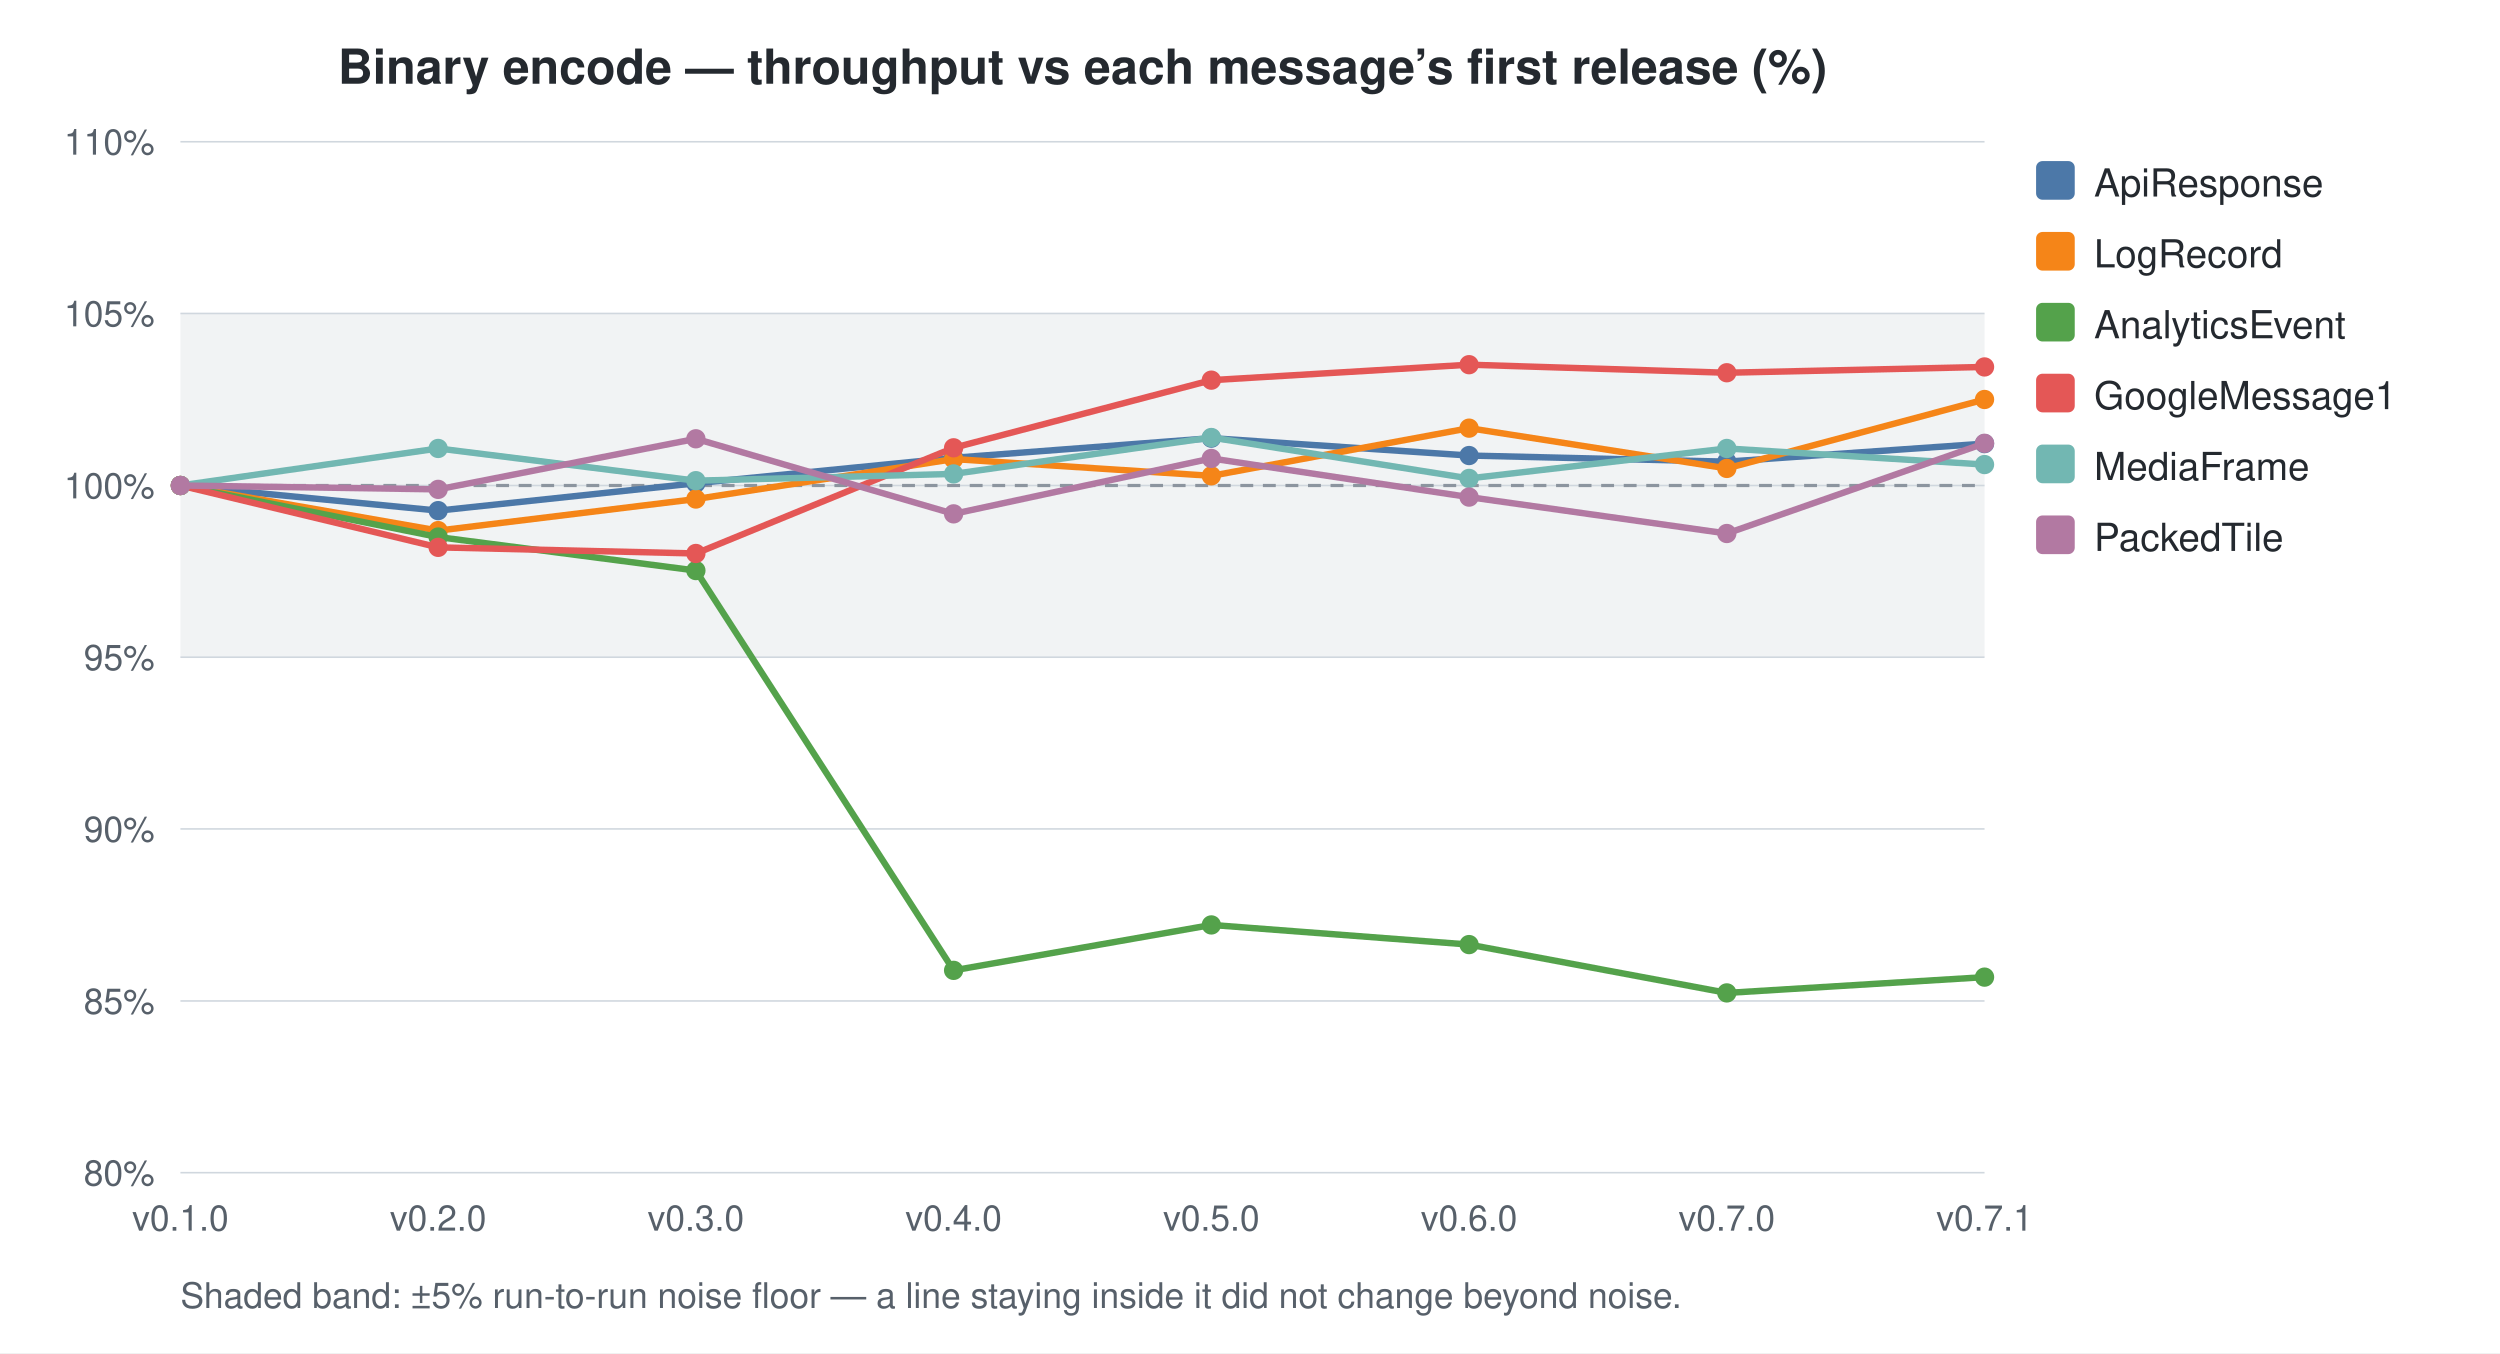
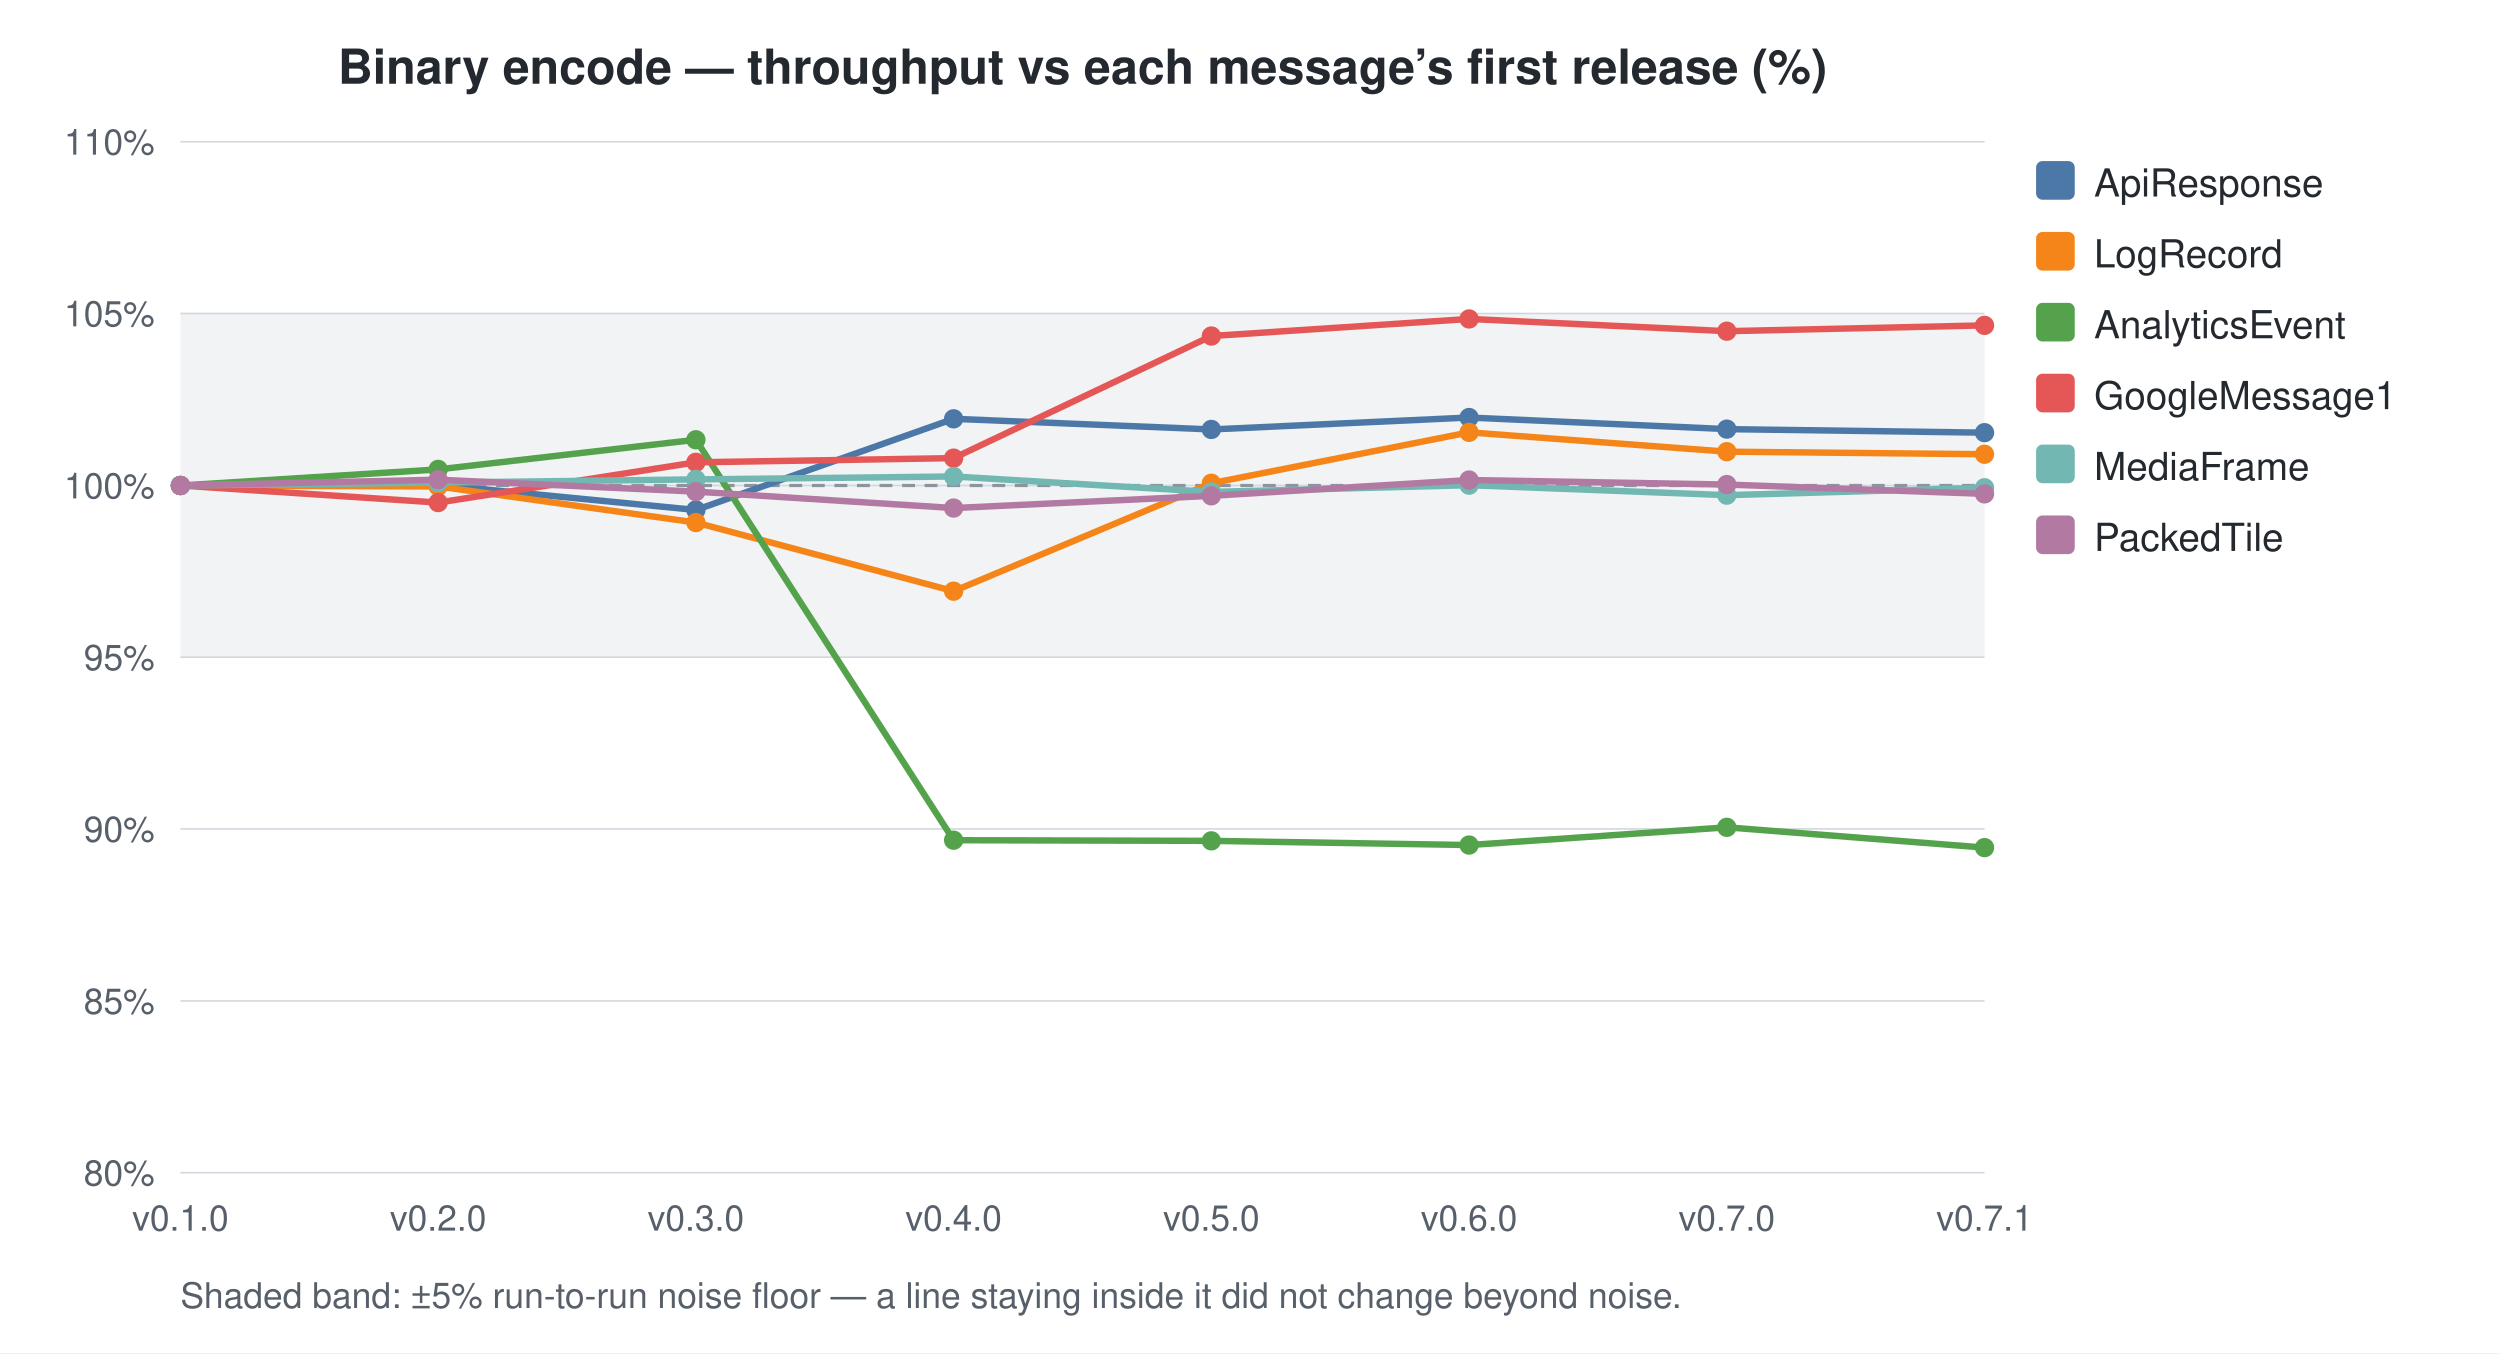
<svg xmlns="http://www.w3.org/2000/svg" width="776" height="420" viewBox="0 0 776 420">
  <style>
    text { font-family: -apple-system, BlinkMacSystemFont, "Segoe UI", Helvetica, Arial, sans-serif; }
    .title { font-size: 15px; font-weight: 600; fill: #24292f; }
    .axis-label { font-size: 11px; fill: #57606a; }
    .legend-text { font-size: 12px; fill: #24292f; }
    .grid { stroke: #d0d7de; stroke-width: 0.5; }
    .baseline { stroke: #8c959f; stroke-width: 1; stroke-dasharray: 4 3; }
    .noise-band { fill: #b1bac4; opacity: 0.18; }
    .footnote { font-size: 11px; fill: #57606a; }
  </style>
  <rect width="100%" height="100%" fill="white" />
  <rect x="56" y="97.3" width="560" height="106.7" class="noise-band" />
  <text x="336.0" y="26" text-anchor="middle" class="title">Binary encode — throughput vs each message’s first release (%)</text>
  <line x1="56" y1="364.0" x2="616" y2="364.0" class="grid" />
  <text x="48" y="368.0" text-anchor="end" class="axis-label">80%</text>
  <line x1="56" y1="310.7" x2="616" y2="310.7" class="grid" />
  <text x="48" y="314.7" text-anchor="end" class="axis-label">85%</text>
  <line x1="56" y1="257.3" x2="616" y2="257.3" class="grid" />
  <text x="48" y="261.3" text-anchor="end" class="axis-label">90%</text>
  <line x1="56" y1="204.0" x2="616" y2="204.0" class="grid" />
  <text x="48" y="208.0" text-anchor="end" class="axis-label">95%</text>
  <line x1="56" y1="150.7" x2="616" y2="150.7" class="grid" />
  <text x="48" y="154.7" text-anchor="end" class="axis-label">100%</text>
  <line x1="56" y1="97.3" x2="616" y2="97.3" class="grid" />
  <text x="48" y="101.3" text-anchor="end" class="axis-label">105%</text>
  <line x1="56" y1="44.0" x2="616" y2="44.0" class="grid" />
  <text x="48" y="48.0" text-anchor="end" class="axis-label">110%</text>
  <line x1="56" y1="150.7" x2="616" y2="150.7" class="baseline" />
  <text x="56.0" y="382" text-anchor="middle" class="axis-label">v0.1.0</text>
  <text x="136.0" y="382" text-anchor="middle" class="axis-label">v0.2.0</text>
  <text x="216.0" y="382" text-anchor="middle" class="axis-label">v0.3.0</text>
  <text x="296.0" y="382" text-anchor="middle" class="axis-label">v0.4.0</text>
  <text x="376.0" y="382" text-anchor="middle" class="axis-label">v0.5.0</text>
  <text x="456.0" y="382" text-anchor="middle" class="axis-label">v0.6.0</text>
  <text x="536.0" y="382" text-anchor="middle" class="axis-label">v0.7.0</text>
  <text x="616.0" y="382" text-anchor="middle" class="axis-label">v0.7.1</text>
-   <path d="M56.0,150.7 L136.0,158.5 L216.0,150.0 L296.0,142.1 L376.0,136.0 L456.0,141.4 L536.0,143.3 L616.0,137.7" fill="none" stroke="#4C78A8" stroke-width="2" />
+   <path d="M56.0,150.7 L136.0,150.5 L216.0,158.3 L296.0,130.0 L376.0,133.3 L456.0,129.6 L536.0,133.2 L616.0,134.3" fill="none" stroke="#4C78A8" stroke-width="2" />
  <circle cx="56.0" cy="150.7" r="3" fill="#4C78A8" />
-   <circle cx="136.0" cy="158.5" r="3" fill="#4C78A8" />
-   <circle cx="216.0" cy="150.0" r="3" fill="#4C78A8" />
-   <circle cx="296.0" cy="142.1" r="3" fill="#4C78A8" />
-   <circle cx="376.0" cy="136.0" r="3" fill="#4C78A8" />
-   <circle cx="456.0" cy="141.4" r="3" fill="#4C78A8" />
-   <circle cx="536.0" cy="143.3" r="3" fill="#4C78A8" />
-   <circle cx="616.0" cy="137.7" r="3" fill="#4C78A8" />
-   <path d="M56.0,150.7 L136.0,164.7 L216.0,154.9 L296.0,142.5 L376.0,147.7 L456.0,132.9 L536.0,145.4 L616.0,124.0" fill="none" stroke="#F58518" stroke-width="2" />
+   <circle cx="136.0" cy="150.5" r="3" fill="#4C78A8" />
+   <circle cx="216.0" cy="158.3" r="3" fill="#4C78A8" />
+   <circle cx="296.0" cy="130.0" r="3" fill="#4C78A8" />
+   <circle cx="376.0" cy="133.3" r="3" fill="#4C78A8" />
+   <circle cx="456.0" cy="129.6" r="3" fill="#4C78A8" />
+   <circle cx="536.0" cy="133.2" r="3" fill="#4C78A8" />
+   <circle cx="616.0" cy="134.3" r="3" fill="#4C78A8" />
+   <path d="M56.0,150.7 L136.0,151.0 L216.0,162.2 L296.0,183.5 L376.0,150.0 L456.0,134.2 L536.0,140.2 L616.0,141.0" fill="none" stroke="#F58518" stroke-width="2" />
  <circle cx="56.0" cy="150.7" r="3" fill="#F58518" />
-   <circle cx="136.0" cy="164.7" r="3" fill="#F58518" />
-   <circle cx="216.0" cy="154.9" r="3" fill="#F58518" />
-   <circle cx="296.0" cy="142.5" r="3" fill="#F58518" />
-   <circle cx="376.0" cy="147.7" r="3" fill="#F58518" />
-   <circle cx="456.0" cy="132.9" r="3" fill="#F58518" />
-   <circle cx="536.0" cy="145.4" r="3" fill="#F58518" />
-   <circle cx="616.0" cy="124.0" r="3" fill="#F58518" />
-   <path d="M56.0,150.7 L136.0,166.7 L216.0,177.1 L296.0,301.2 L376.0,287.1 L456.0,293.2 L536.0,308.2 L616.0,303.3" fill="none" stroke="#54A24B" stroke-width="2" />
+   <circle cx="136.0" cy="151.0" r="3" fill="#F58518" />
+   <circle cx="216.0" cy="162.2" r="3" fill="#F58518" />
+   <circle cx="296.0" cy="183.5" r="3" fill="#F58518" />
+   <circle cx="376.0" cy="150.0" r="3" fill="#F58518" />
+   <circle cx="456.0" cy="134.2" r="3" fill="#F58518" />
+   <circle cx="536.0" cy="140.2" r="3" fill="#F58518" />
+   <circle cx="616.0" cy="141.0" r="3" fill="#F58518" />
+   <path d="M56.0,150.7 L136.0,145.7 L216.0,136.5 L296.0,260.8 L376.0,261.0 L456.0,262.3 L536.0,256.8 L616.0,263.1" fill="none" stroke="#54A24B" stroke-width="2" />
  <circle cx="56.0" cy="150.7" r="3" fill="#54A24B" />
-   <circle cx="136.0" cy="166.7" r="3" fill="#54A24B" />
-   <circle cx="216.0" cy="177.1" r="3" fill="#54A24B" />
-   <circle cx="296.0" cy="301.2" r="3" fill="#54A24B" />
-   <circle cx="376.0" cy="287.1" r="3" fill="#54A24B" />
-   <circle cx="456.0" cy="293.2" r="3" fill="#54A24B" />
-   <circle cx="536.0" cy="308.2" r="3" fill="#54A24B" />
-   <circle cx="616.0" cy="303.3" r="3" fill="#54A24B" />
-   <path d="M56.0,150.7 L136.0,169.9 L216.0,171.8 L296.0,139.0 L376.0,118.0 L456.0,113.2 L536.0,115.7 L616.0,113.9" fill="none" stroke="#E45756" stroke-width="2" />
+   <circle cx="136.0" cy="145.7" r="3" fill="#54A24B" />
+   <circle cx="216.0" cy="136.5" r="3" fill="#54A24B" />
+   <circle cx="296.0" cy="260.8" r="3" fill="#54A24B" />
+   <circle cx="376.0" cy="261.0" r="3" fill="#54A24B" />
+   <circle cx="456.0" cy="262.3" r="3" fill="#54A24B" />
+   <circle cx="536.0" cy="256.8" r="3" fill="#54A24B" />
+   <circle cx="616.0" cy="263.1" r="3" fill="#54A24B" />
+   <path d="M56.0,150.7 L136.0,156.0 L216.0,143.5 L296.0,142.2 L376.0,104.3 L456.0,99.0 L536.0,102.8 L616.0,101.0" fill="none" stroke="#E45756" stroke-width="2" />
  <circle cx="56.0" cy="150.7" r="3" fill="#E45756" />
-   <circle cx="136.0" cy="169.9" r="3" fill="#E45756" />
-   <circle cx="216.0" cy="171.8" r="3" fill="#E45756" />
-   <circle cx="296.0" cy="139.0" r="3" fill="#E45756" />
-   <circle cx="376.0" cy="118.0" r="3" fill="#E45756" />
-   <circle cx="456.0" cy="113.2" r="3" fill="#E45756" />
-   <circle cx="536.0" cy="115.7" r="3" fill="#E45756" />
-   <circle cx="616.0" cy="113.9" r="3" fill="#E45756" />
-   <path d="M56.0,150.7 L136.0,139.2 L216.0,149.2 L296.0,147.1 L376.0,135.8 L456.0,148.5 L536.0,139.2 L616.0,144.2" fill="none" stroke="#72B7B2" stroke-width="2" />
+   <circle cx="136.0" cy="156.0" r="3" fill="#E45756" />
+   <circle cx="216.0" cy="143.5" r="3" fill="#E45756" />
+   <circle cx="296.0" cy="142.2" r="3" fill="#E45756" />
+   <circle cx="376.0" cy="104.3" r="3" fill="#E45756" />
+   <circle cx="456.0" cy="99.0" r="3" fill="#E45756" />
+   <circle cx="536.0" cy="102.8" r="3" fill="#E45756" />
+   <circle cx="616.0" cy="101.0" r="3" fill="#E45756" />
+   <path d="M56.0,150.7 L136.0,149.8 L216.0,148.8 L296.0,147.9 L376.0,152.7 L456.0,150.6 L536.0,153.7 L616.0,151.4" fill="none" stroke="#72B7B2" stroke-width="2" />
  <circle cx="56.0" cy="150.7" r="3" fill="#72B7B2" />
-   <circle cx="136.0" cy="139.2" r="3" fill="#72B7B2" />
-   <circle cx="216.0" cy="149.2" r="3" fill="#72B7B2" />
-   <circle cx="296.0" cy="147.1" r="3" fill="#72B7B2" />
-   <circle cx="376.0" cy="135.8" r="3" fill="#72B7B2" />
-   <circle cx="456.0" cy="148.5" r="3" fill="#72B7B2" />
-   <circle cx="536.0" cy="139.2" r="3" fill="#72B7B2" />
-   <circle cx="616.0" cy="144.2" r="3" fill="#72B7B2" />
-   <path d="M56.0,150.7 L136.0,151.9 L216.0,136.2 L296.0,159.5 L376.0,142.3 L456.0,154.3 L536.0,165.6 L616.0,137.6" fill="none" stroke="#B279A2" stroke-width="2" />
+   <circle cx="136.0" cy="149.8" r="3" fill="#72B7B2" />
+   <circle cx="216.0" cy="148.8" r="3" fill="#72B7B2" />
+   <circle cx="296.0" cy="147.9" r="3" fill="#72B7B2" />
+   <circle cx="376.0" cy="152.7" r="3" fill="#72B7B2" />
+   <circle cx="456.0" cy="150.6" r="3" fill="#72B7B2" />
+   <circle cx="536.0" cy="153.7" r="3" fill="#72B7B2" />
+   <circle cx="616.0" cy="151.4" r="3" fill="#72B7B2" />
+   <path d="M56.0,150.7 L136.0,148.9 L216.0,152.6 L296.0,157.7 L376.0,153.9 L456.0,149.0 L536.0,150.4 L616.0,153.3" fill="none" stroke="#B279A2" stroke-width="2" />
  <circle cx="56.0" cy="150.7" r="3" fill="#B279A2" />
-   <circle cx="136.0" cy="151.9" r="3" fill="#B279A2" />
-   <circle cx="216.0" cy="136.2" r="3" fill="#B279A2" />
-   <circle cx="296.0" cy="159.5" r="3" fill="#B279A2" />
-   <circle cx="376.0" cy="142.3" r="3" fill="#B279A2" />
-   <circle cx="456.0" cy="154.3" r="3" fill="#B279A2" />
-   <circle cx="536.0" cy="165.6" r="3" fill="#B279A2" />
-   <circle cx="616.0" cy="137.6" r="3" fill="#B279A2" />
+   <circle cx="136.0" cy="148.9" r="3" fill="#B279A2" />
+   <circle cx="216.0" cy="152.6" r="3" fill="#B279A2" />
+   <circle cx="296.0" cy="157.7" r="3" fill="#B279A2" />
+   <circle cx="376.0" cy="153.9" r="3" fill="#B279A2" />
+   <circle cx="456.0" cy="149.0" r="3" fill="#B279A2" />
+   <circle cx="536.0" cy="150.4" r="3" fill="#B279A2" />
+   <circle cx="616.0" cy="153.3" r="3" fill="#B279A2" />
  <rect x="632" y="50" width="12" height="12" rx="2" fill="#4C78A8" />
  <text x="650" y="61" class="legend-text">ApiResponse</text>
  <rect x="632" y="72" width="12" height="12" rx="2" fill="#F58518" />
  <text x="650" y="83" class="legend-text">LogRecord</text>
  <rect x="632" y="94" width="12" height="12" rx="2" fill="#54A24B" />
  <text x="650" y="105" class="legend-text">AnalyticsEvent</text>
  <rect x="632" y="116" width="12" height="12" rx="2" fill="#E45756" />
  <text x="650" y="127" class="legend-text">GoogleMessage1</text>
  <rect x="632" y="138" width="12" height="12" rx="2" fill="#72B7B2" />
  <text x="650" y="149" class="legend-text">MediaFrame</text>
  <rect x="632" y="160" width="12" height="12" rx="2" fill="#B279A2" />
  <text x="650" y="171" class="legend-text">PackedTile</text>
  <text x="56" y="406.0" class="footnote">Shaded band: ±5% run-to-run noise floor — a line staying inside it did not change beyond noise.</text>
</svg>
